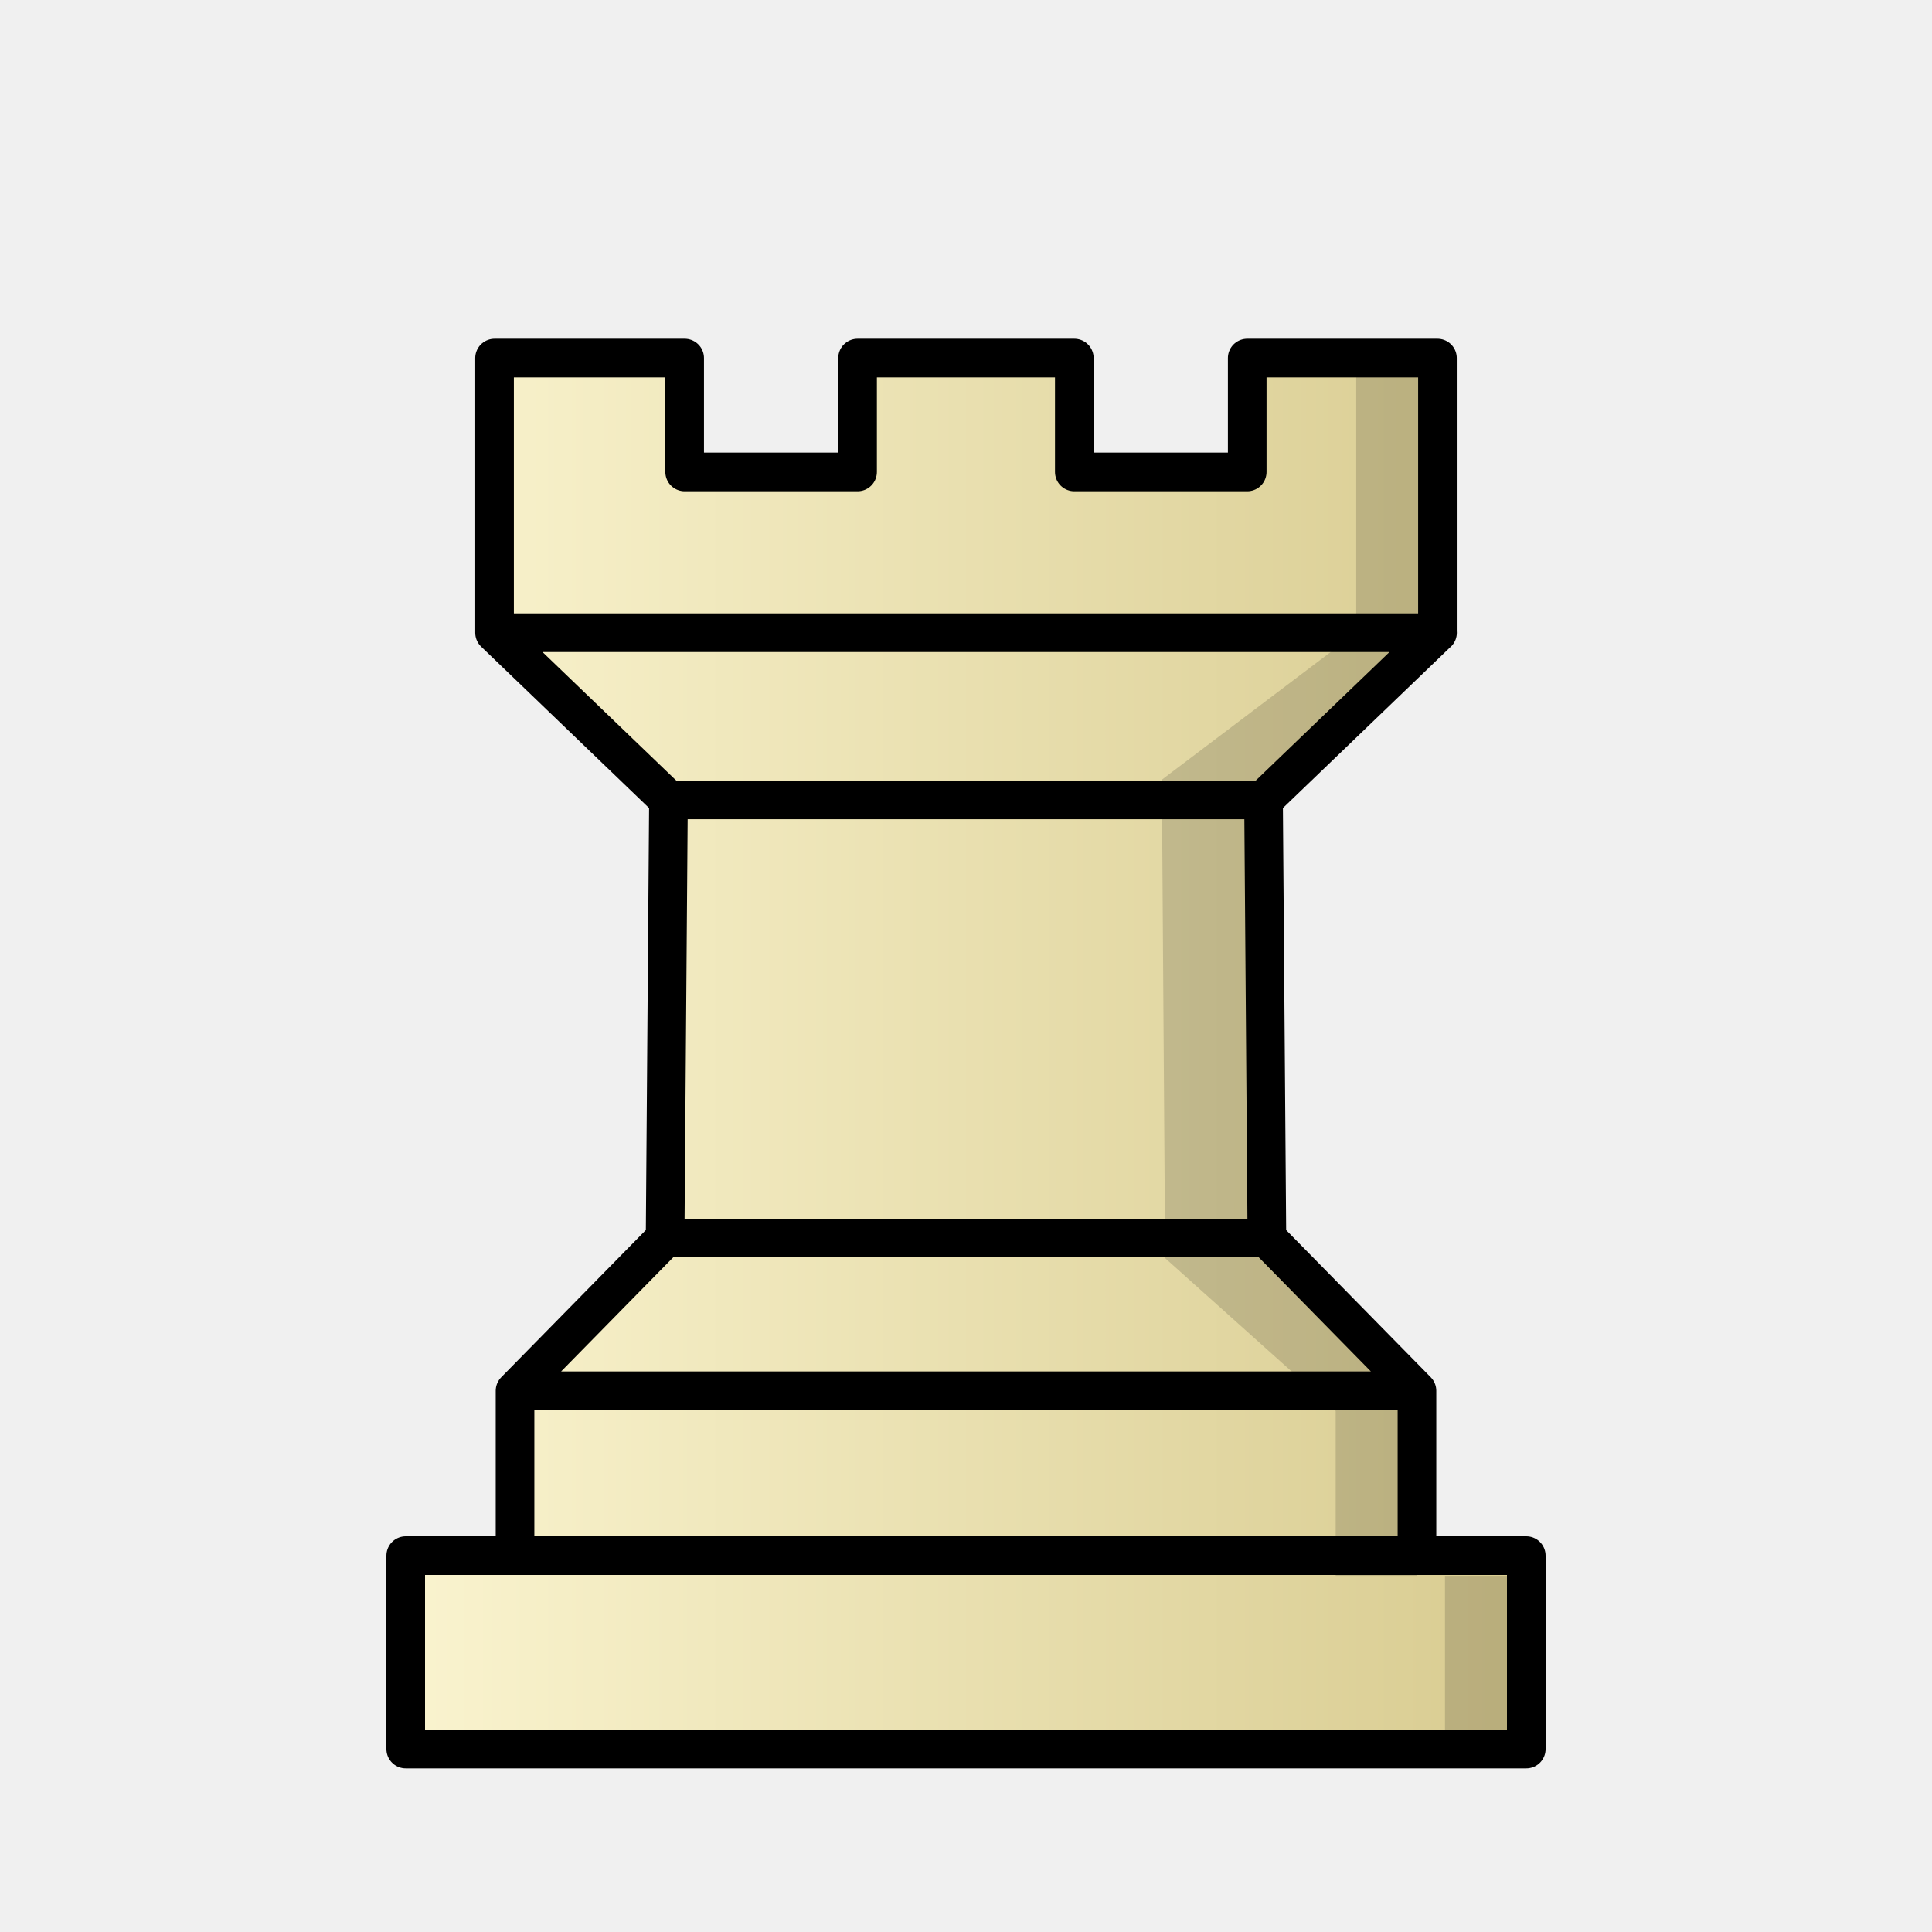
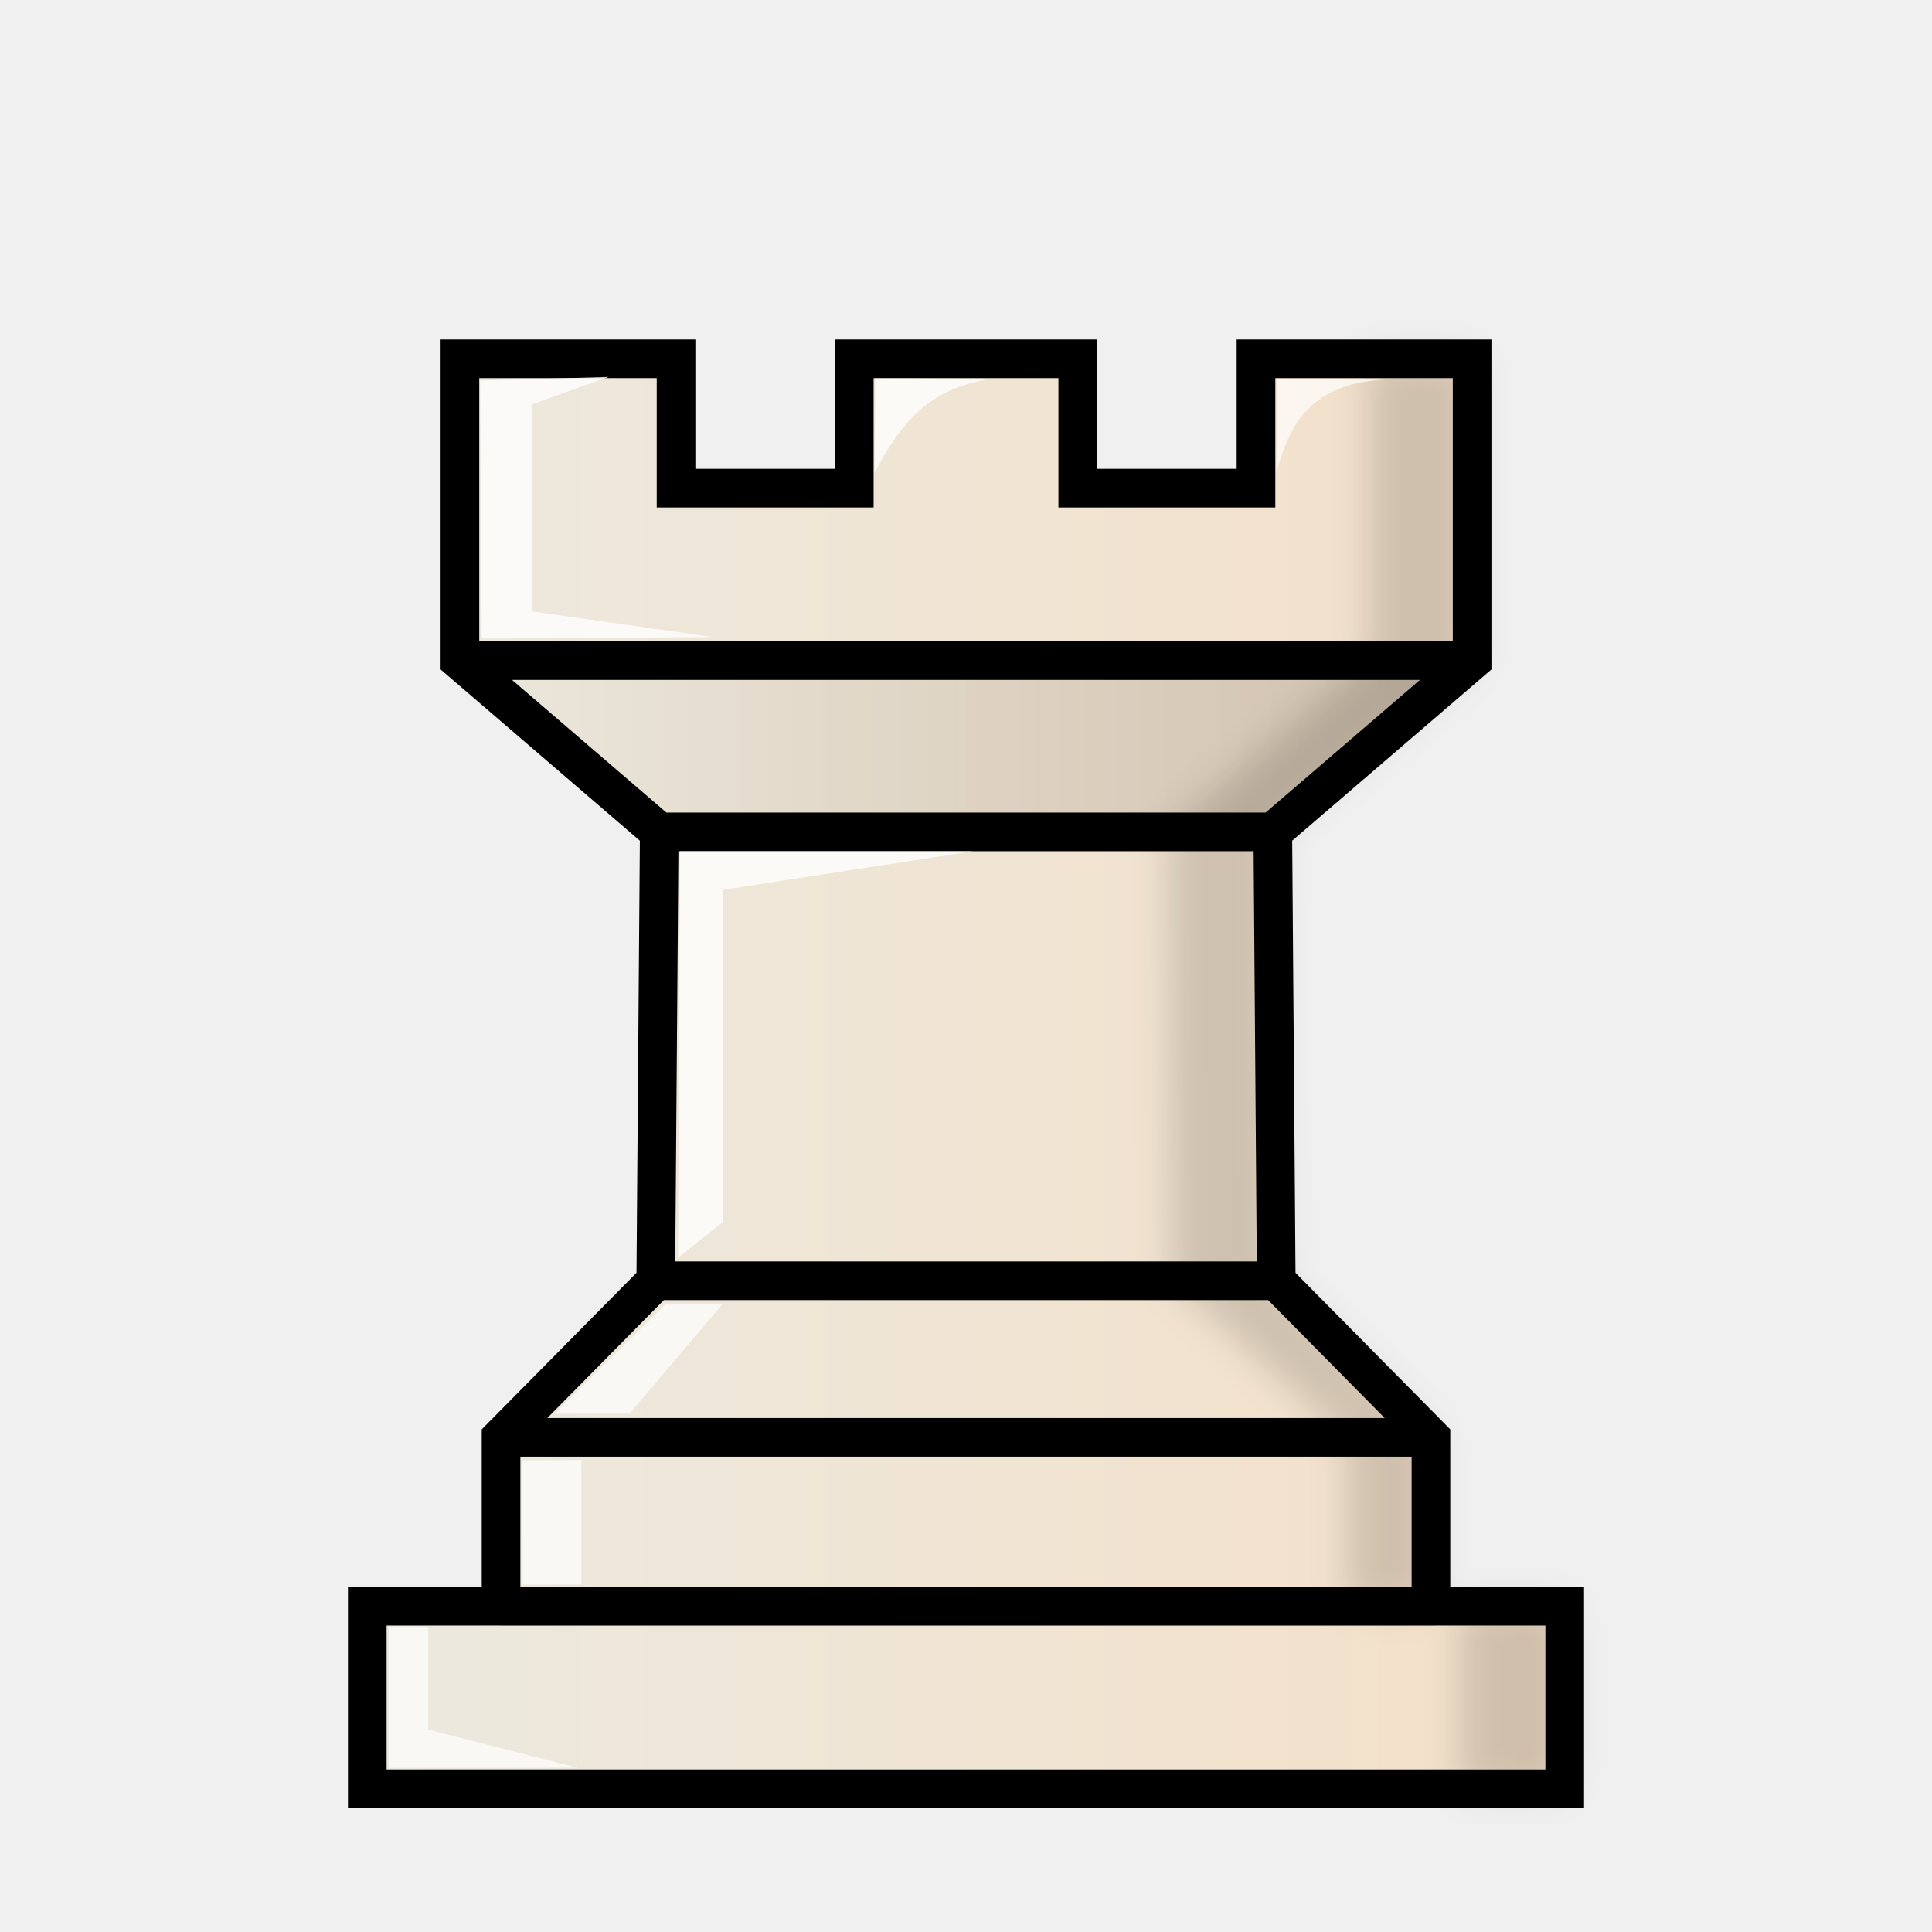
<svg xmlns="http://www.w3.org/2000/svg" width="50mm" height="50mm" clip-rule="evenodd" fill-rule="evenodd" image-rendering="optimizeQuality" shape-rendering="geometricPrecision" text-rendering="geometricPrecision" version="1.1" viewBox="0 0 50 50">
  <defs>
-     <linearGradient id="linearGradient2640-8" x1="9.241" x2="40.761" y1="27.266" y2="27.266" gradientTransform="matrix(.98495 0 0 .98605 .37559 .64119)" gradientUnits="userSpaceOnUse">
-       <stop stop-color="#fbf5d1" offset="0" />
-       <stop stop-color="#d7ca8e" offset="1" />
+     <linearGradient id="linearGradient2472-2" x1="9.241" x2="40.761" y1="27.266" y2="27.266" gradientTransform="matrix(1.0155 0 0 1.0103 -.38852 .48153)" gradientUnits="userSpaceOnUse">
+       <stop stop-color="#ece9df" offset="0" />
+       <stop stop-color="#f4e0c8" offset="1" />
+     </linearGradient>
+     <filter id="filter1568-2" x="-.113" y="-.03" width="1.225" height="1.061" color-interpolation-filters="sRGB">
+       <feGaussianBlur stdDeviation="0.467" />
+     </filter>
+     <linearGradient id="linearGradient2360" x1="9.005" x2="40.995" y1="26.762" y2="26.762" gradientTransform="translate(-.00047 1.0289)" gradientUnits="userSpaceOnUse">
+       <stop stop-color="#ece9df" offset="0" />
+       <stop stop-color="#f4e0c8" offset="1" />
+     </linearGradient>
+     <filter id="filter1568-2-3-0" x="-.112" y="-.03" width="1.223" height="1.061" color-interpolation-filters="sRGB">
+       <feGaussianBlur stdDeviation="0.463" />
+     </filter>
+     <linearGradient id="linearGradient2362" x1="-36.133" x2="-9.938" y1="-313.97" y2="-313.97" gradientTransform="matrix(-1 0 0 1 1.964 333.28)" gradientUnits="userSpaceOnUse">
+       <stop style="stop-color:#000000" offset="0" />
+       <stop style="stop-color:#000000;stop-opacity:0" offset="1" />
    </linearGradient>
  </defs>
-   <path d="m13.335 40.26h23.396m-23.402-4.266h23.342m-19.458-3.954h15.575m-15.488-11.339h15.402m-19.903-4.326h24.404m-24.404-7.108v7.108l4.501 4.326-0.087 11.339-3.884 3.954v4.266h-2.829v5.006h29v-5.006h-2.829v-4.266l-3.884-3.954-0.087-11.339 4.501-4.326v-7.108h-4.923v2.947h-4.475v-2.947h-5.609v2.947h-4.475v-2.947z" clip-rule="evenodd" fill="url(#linearGradient2640-8)" fill-rule="evenodd" image-rendering="optimizeQuality" shape-rendering="geometricPrecision" stroke="#000" stroke-linecap="round" stroke-linejoin="round" />
-   <path d="m35.099 9.267v7.108l-5.031 3.804 0.086 12.382 4.413 3.954 5.17e-4 5.35e-4v4.266h2.828v4.485h2.103v-4.485h-2.829v-4.266l-5.17e-4 -5.35e-4 -3.883-3.954-0.086-11.861 4.501-4.326v-7.108z" clip-rule="evenodd" fill-rule="evenodd" image-rendering="optimizeQuality" opacity=".15" shape-rendering="geometricPrecision" />
+   <path d="m12.973 41.57h24.121m-24.127-4.371h24.066m-20.061-4.052h16.058m-15.968-11.618h15.879m-21.038-4.433h26.196m-26.196-7.811v7.811l5.158 4.433-0.09 11.618-4.004 4.051v4.371h-3.462v4.726h30.99v-4.726h-3.462v-4.371l-4.004-4.051-0.089-11.618 5.158-4.433v-7.811h-5.593v3.348h-4.613v-3.348h-5.783v3.348h-4.613v-3.348z" clip-rule="evenodd" fill="url(#linearGradient2472-2)" fill-rule="evenodd" image-rendering="optimizeQuality" shape-rendering="geometricPrecision" stroke="#000000" stroke-linecap="round" style="fill:url(#linearGradient2360)" />
+   <path transform="matrix(1.031 0 0 1.0112 -12.232 280.67)" d="m46.199-268.38v7.725l-5.02 4.386 0.089 11.489 4.413 4.007 5.16e-4 5.4e-4 -4.32e-4 4.322h2.828v4.673h2.632v-4.673h-3.358l4.32e-4 -4.322-5.17e-4 -5.4e-4 -3.883-4.007-0.089-11.492 5.003-4.383v-7.725z" clip-rule="evenodd" fill-rule="evenodd" filter="url(#filter1568-2)" image-rendering="optimizeQuality" opacity=".25" shape-rendering="geometricPrecision" style="filter:url(#filter1568-2-3-0);mix-blend-mode:normal;opacity:.15" />
+   <path d="m12.466 16.525-0.041-6.675 3.328-0.095-1.997 0.711v5.356l4.705 0.666z" style="clip-rule:evenodd;fill-rule:evenodd;fill:#ffffff;image-rendering:optimizeQuality;mix-blend-mode:normal;opacity:.8;shape-rendering:geometricPrecision" />
+   <path d="m17.596 22.031h7.58l-6.468 0.999v8.598l-1.161 0.922z" opacity=".9" style="clip-rule:evenodd;fill-rule:evenodd;fill:#ffffff;image-rendering:optimizeQuality;mix-blend-mode:normal;opacity:.8;shape-rendering:geometricPrecision" />
+   <path d="m14.358 36.582 2.86-2.83h1.479l-2.401 2.83z" opacity=".7" style="clip-rule:evenodd;fill-rule:evenodd;fill:#ffffff;image-rendering:optimizeQuality;mix-blend-mode:normal;shape-rendering:geometricPrecision" />
+   <path d="m13.518 37.794 0.005 3.214h1.524l-0.003-3.225z" opacity=".7" style="clip-rule:evenodd;fill-rule:evenodd;fill:#ffffff;image-rendering:optimizeQuality;mix-blend-mode:normal;shape-rendering:geometricPrecision" />
+   <path d="m10.067 42.104h1.015v2.659l3.872 0.988h-4.887z" opacity=".7" style="clip-rule:evenodd;fill-rule:evenodd;fill:#ffffff;image-rendering:optimizeQuality;mix-blend-mode:normal;shape-rendering:geometricPrecision" />
+   <path d="m22.651 9.794-0.017 2.433c0.658-1.23 1.363-2.177 3.026-2.425z" style="clip-rule:evenodd;fill-rule:evenodd;fill:#ffffff;image-rendering:optimizeQuality;mix-blend-mode:normal;opacity:.8;shape-rendering:geometricPrecision" />
+   <path d="m33.051 9.807-0.017 2.433c0.388-1.52 1.111-2.389 3.026-2.425z" style="clip-rule:evenodd;fill-rule:evenodd;fill:#ffffff;image-rendering:optimizeQuality;mix-blend-mode:normal;opacity:.7;shape-rendering:geometricPrecision" />
+   <path d="m38.098 17.097h-26.195l5.16 4.433h15.876z" style="clip-rule:evenodd;fill-rule:evenodd;fill:url(#linearGradient2362);image-rendering:optimizeQuality;opacity:.15;shape-rendering:geometricPrecision" />
</svg>
